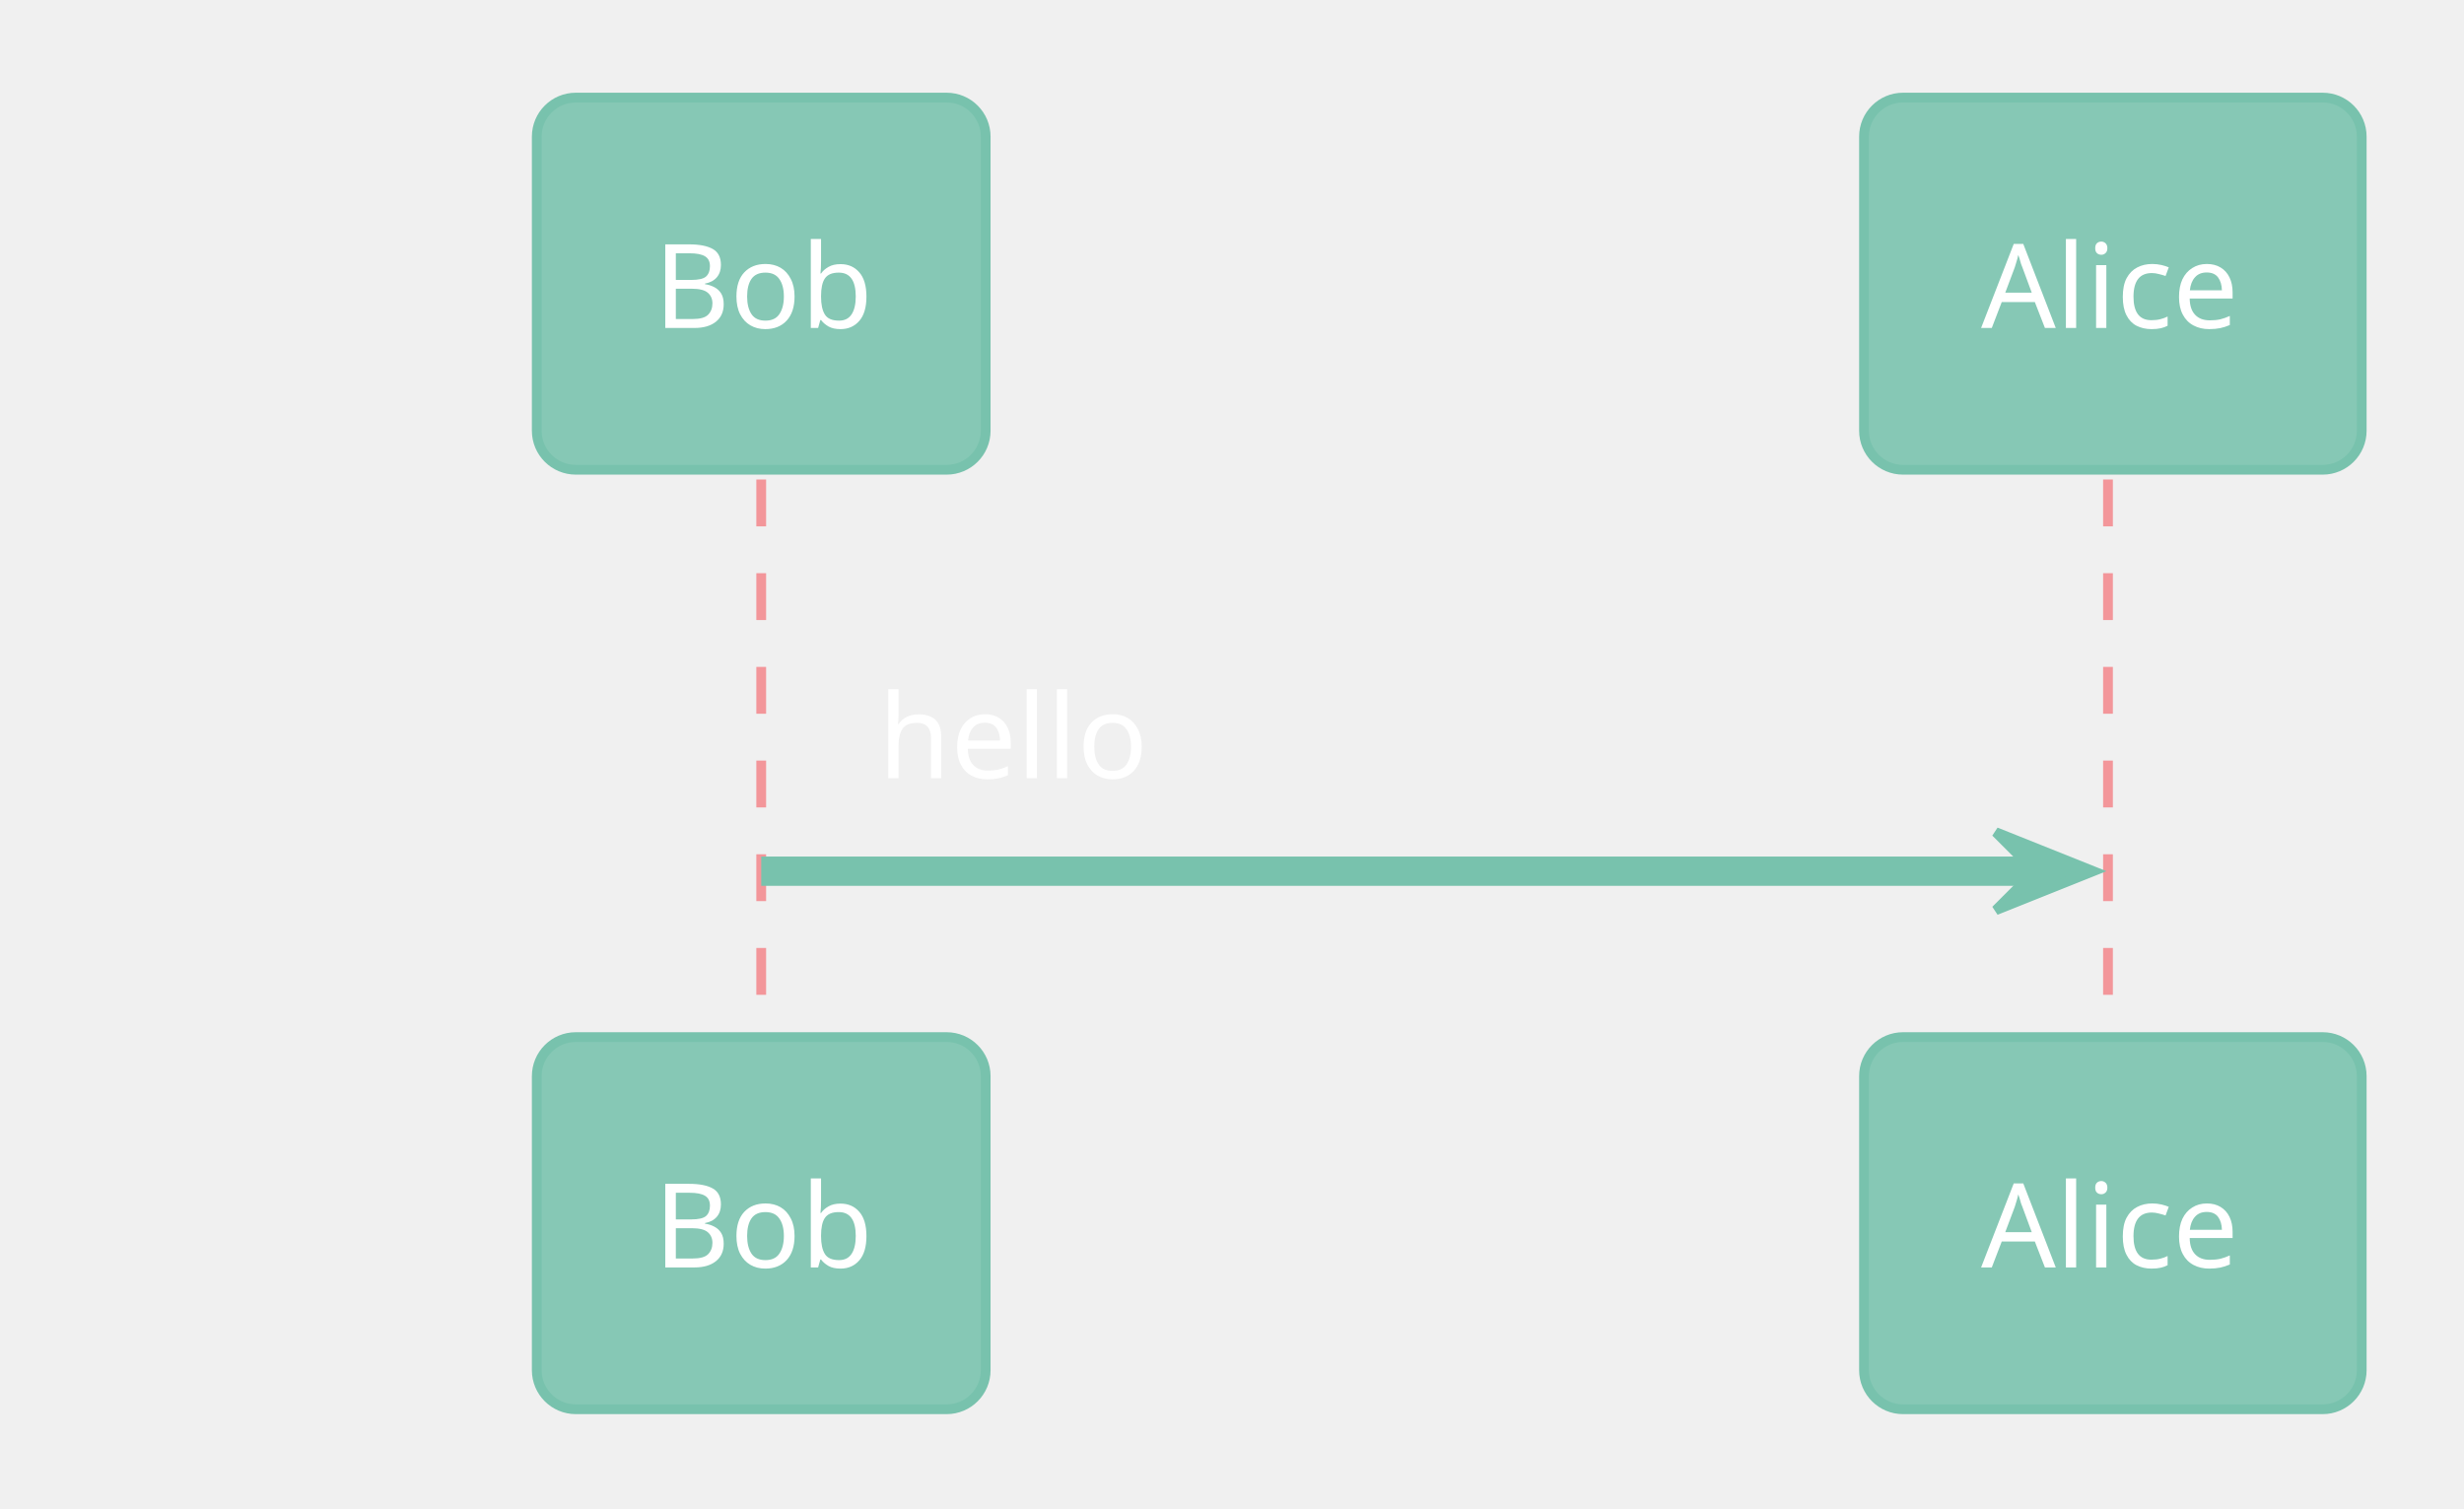
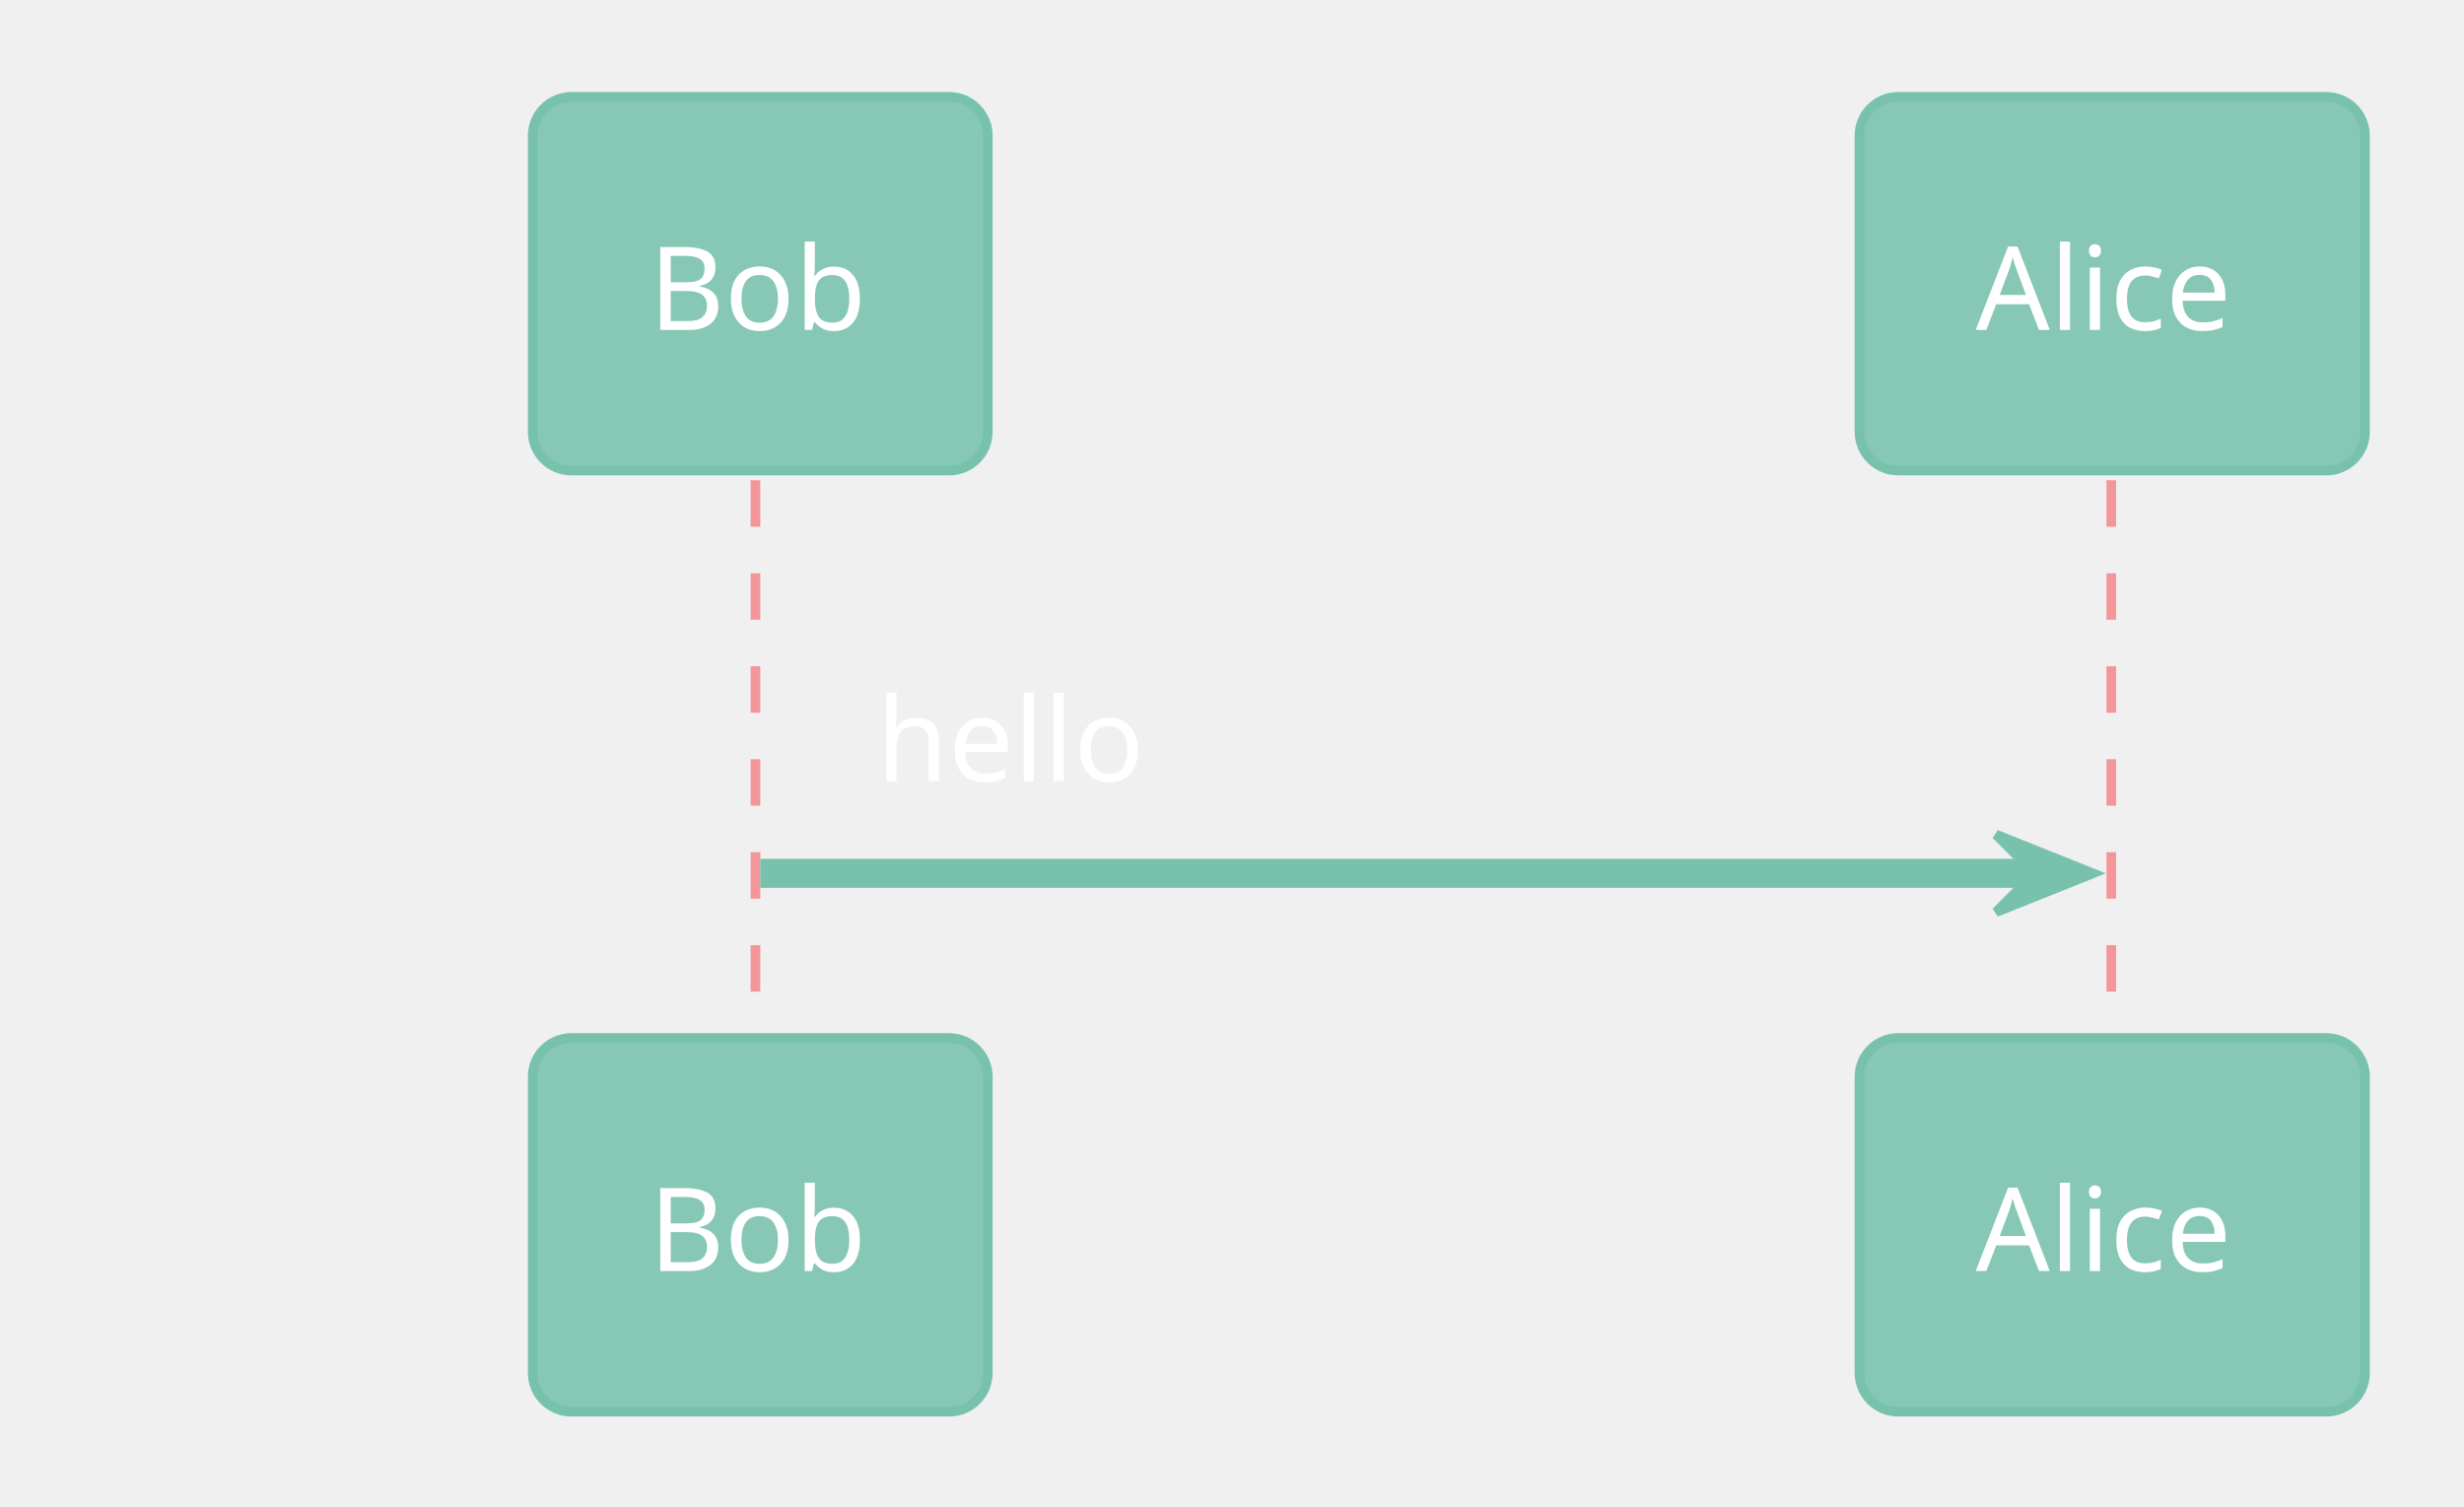
- <svg xmlns="http://www.w3.org/2000/svg" contentStyleType="text/css" height="161.458px" preserveAspectRatio="none" style="width:263px;height:161px;" version="1.1" viewBox="0 0 263 161" width="263.542px" zoomAndPan="magnify">
+ <svg xmlns="http://www.w3.org/2000/svg" contentStyleType="text/css" data-diagram-type="SEQUENCE" height="162.5px" preserveAspectRatio="none" style="width:265px;height:162px;" version="1.1" viewBox="0 0 265 162" width="265.625px" zoomAndPan="magnify">
  <defs />
  <g>
-     <line style="stroke:#F3969A;stroke-width:1.042;stroke-dasharray:5.0,5.0;" x1="81.25" x2="81.25" y1="51.18" y2="111.735" />
-     <line style="stroke:#F3969A;stroke-width:1.042;stroke-dasharray:5.0,5.0;" x1="225" x2="225" y1="51.18" y2="111.735" />
-     <rect fill="#86C8B5" height="39.722" rx="4.167" ry="4.167" style="stroke:#78C2AD;stroke-width:1.042;" width="47.917" x="57.292" y="10.417" />
-     <text fill="#FFFFFF" font-family="&quot;Verdana&quot;" font-size="12.5" lengthAdjust="spacing" textLength="22.917" x="69.792" y="35.002">Bob</text>
-     <rect fill="#86C8B5" height="39.722" rx="4.167" ry="4.167" style="stroke:#78C2AD;stroke-width:1.042;" width="47.917" x="57.292" y="110.693" />
-     <text fill="#FFFFFF" font-family="&quot;Verdana&quot;" font-size="12.5" lengthAdjust="spacing" textLength="22.917" x="69.792" y="135.278">Bob</text>
-     <rect fill="#86C8B5" height="39.722" rx="4.167" ry="4.167" style="stroke:#78C2AD;stroke-width:1.042;" width="53.125" x="198.958" y="10.417" />
-     <text fill="#FFFFFF" font-family="&quot;Verdana&quot;" font-size="12.5" lengthAdjust="spacing" textLength="28.125" x="211.458" y="35.002">Alice</text>
-     <rect fill="#86C8B5" height="39.722" rx="4.167" ry="4.167" style="stroke:#78C2AD;stroke-width:1.042;" width="53.125" x="198.958" y="110.693" />
-     <text fill="#FFFFFF" font-family="&quot;Verdana&quot;" font-size="12.5" lengthAdjust="spacing" textLength="28.125" x="211.458" y="135.278">Alice</text>
-     <polygon fill="#78C2AD" points="213.021,88.818,223.438,92.985,213.021,97.152,217.188,92.985" style="stroke:#78C2AD;stroke-width:1.042;" />
-     <line style="stroke:#78C2AD;stroke-width:3.125;" x1="81.25" x2="219.271" y1="92.985" y2="92.985" />
-     <text fill="#FFFFFF" font-family="&quot;Verdana&quot;" font-size="12.5" lengthAdjust="spacing" textLength="28.125" x="93.75" y="83.057">hello</text>
+     <g>
+       <rect fill="transparent" height="61.025" width="8.333" x="77.597" y="51.65" />
+       <line style="stroke:#F3969A;stroke-width:1.042;stroke-dasharray:5.0,5.0;" x1="81.25" x2="81.25" y1="51.65" y2="112.675" />
+     </g>
+     <g>
+       <rect fill="transparent" height="61.025" width="8.333" x="223.001" y="51.65" />
+       <line style="stroke:#F3969A;stroke-width:1.042;stroke-dasharray:5.0,5.0;" x1="227.069" x2="227.069" y1="51.65" y2="112.675" />
+     </g>
+     <rect fill="#86C8B5" height="40.192" rx="4.167" ry="4.167" style="stroke:#78C2AD;stroke-width:1.042;" width="48.944" x="57.292" y="10.417" />
+     <text fill="#FFFFFF" font-family="Verdana" font-size="12.5" lengthAdjust="spacing" textLength="23.944" x="69.792" y="35.484">Bob</text>
+     <rect fill="#86C8B5" height="40.192" rx="4.167" ry="4.167" style="stroke:#78C2AD;stroke-width:1.042;" width="48.944" x="57.292" y="111.633" />
+     <text fill="#FFFFFF" font-family="Verdana" font-size="12.5" lengthAdjust="spacing" textLength="23.944" x="69.792" y="136.7">Bob</text>
+     <rect fill="#86C8B5" height="40.192" rx="4.167" ry="4.167" style="stroke:#78C2AD;stroke-width:1.042;" width="54.364" x="199.986" y="10.417" />
+     <text fill="#FFFFFF" font-family="Verdana" font-size="12.5" lengthAdjust="spacing" textLength="29.364" x="212.486" y="35.484">Alice</text>
+     <rect fill="#86C8B5" height="40.192" rx="4.167" ry="4.167" style="stroke:#78C2AD;stroke-width:1.042;" width="54.364" x="199.986" y="111.633" />
+     <text fill="#FFFFFF" font-family="Verdana" font-size="12.5" lengthAdjust="spacing" textLength="29.364" x="212.486" y="136.7">Alice</text>
+     <polygon fill="#78C2AD" points="214.668,89.758,225.084,93.925,214.668,98.092,218.834,93.925" style="stroke:#78C2AD;stroke-width:1.042;" />
+     <line style="stroke:#78C2AD;stroke-width:3.125;" x1="81.764" x2="220.918" y1="93.925" y2="93.925" />
+     <text fill="#FFFFFF" font-family="Verdana" font-size="12.5" lengthAdjust="spacing" textLength="29.803" x="94.264" y="84.009">hello</text>
  </g>
</svg>
